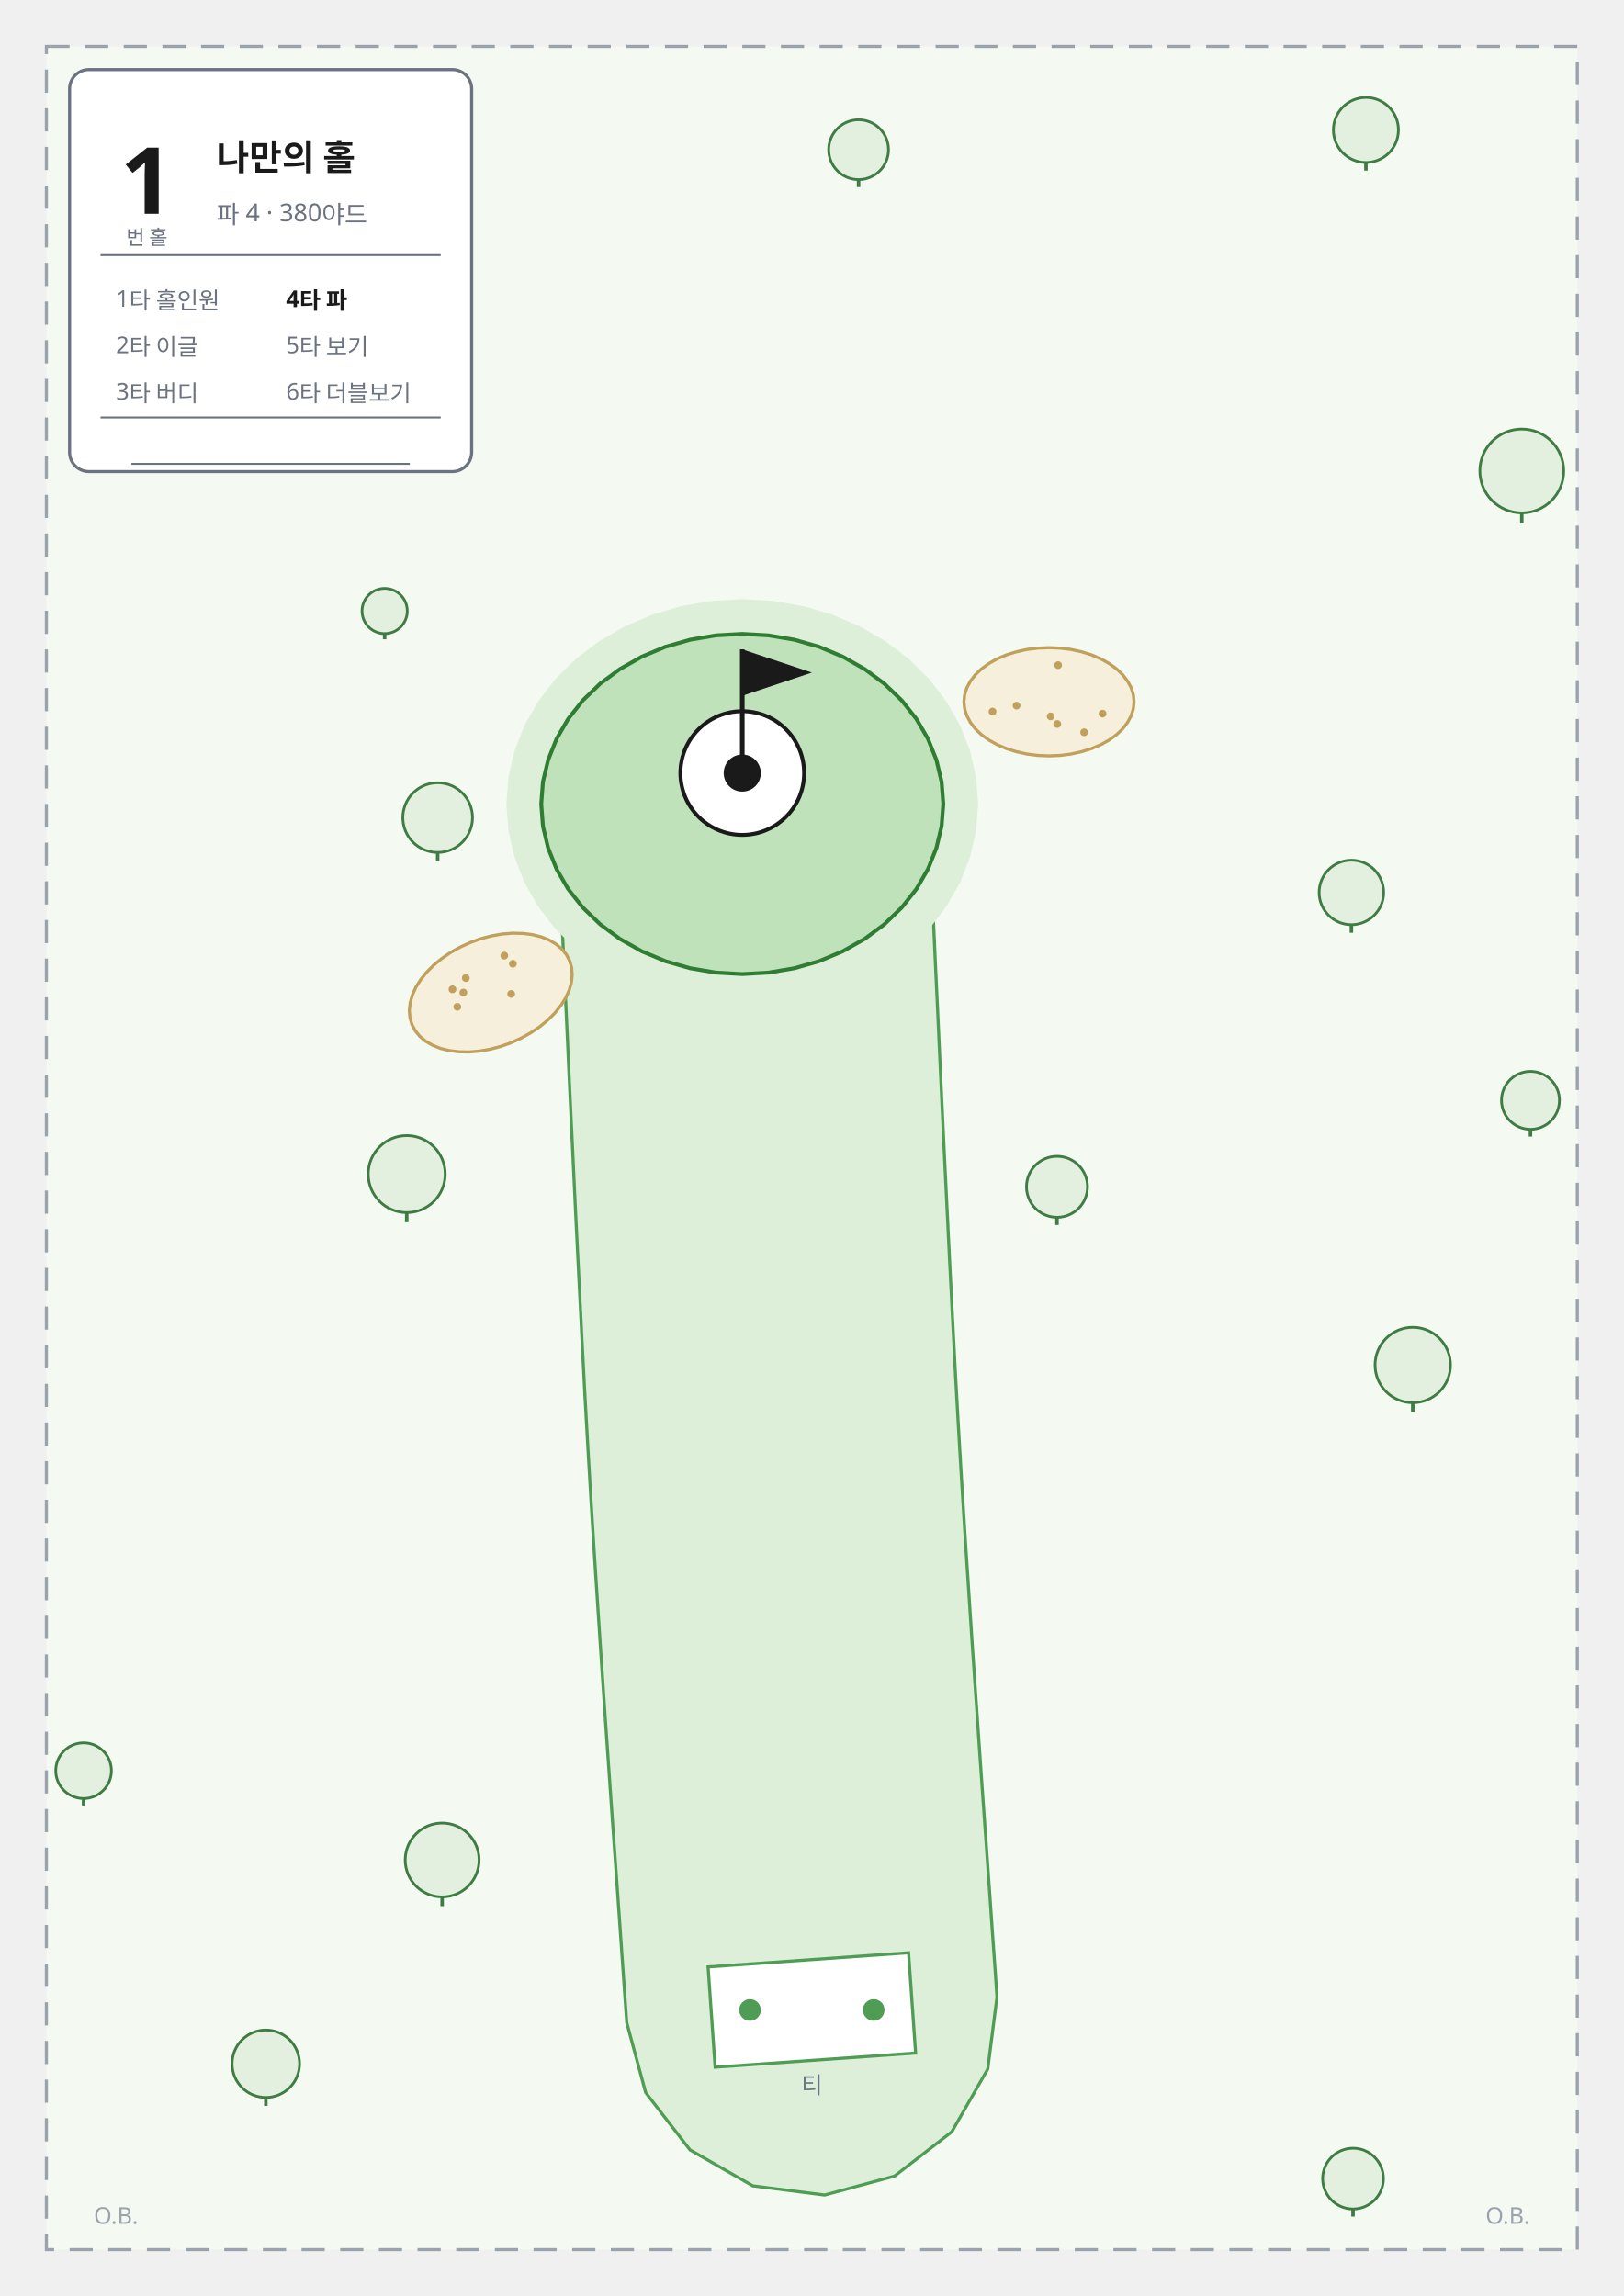
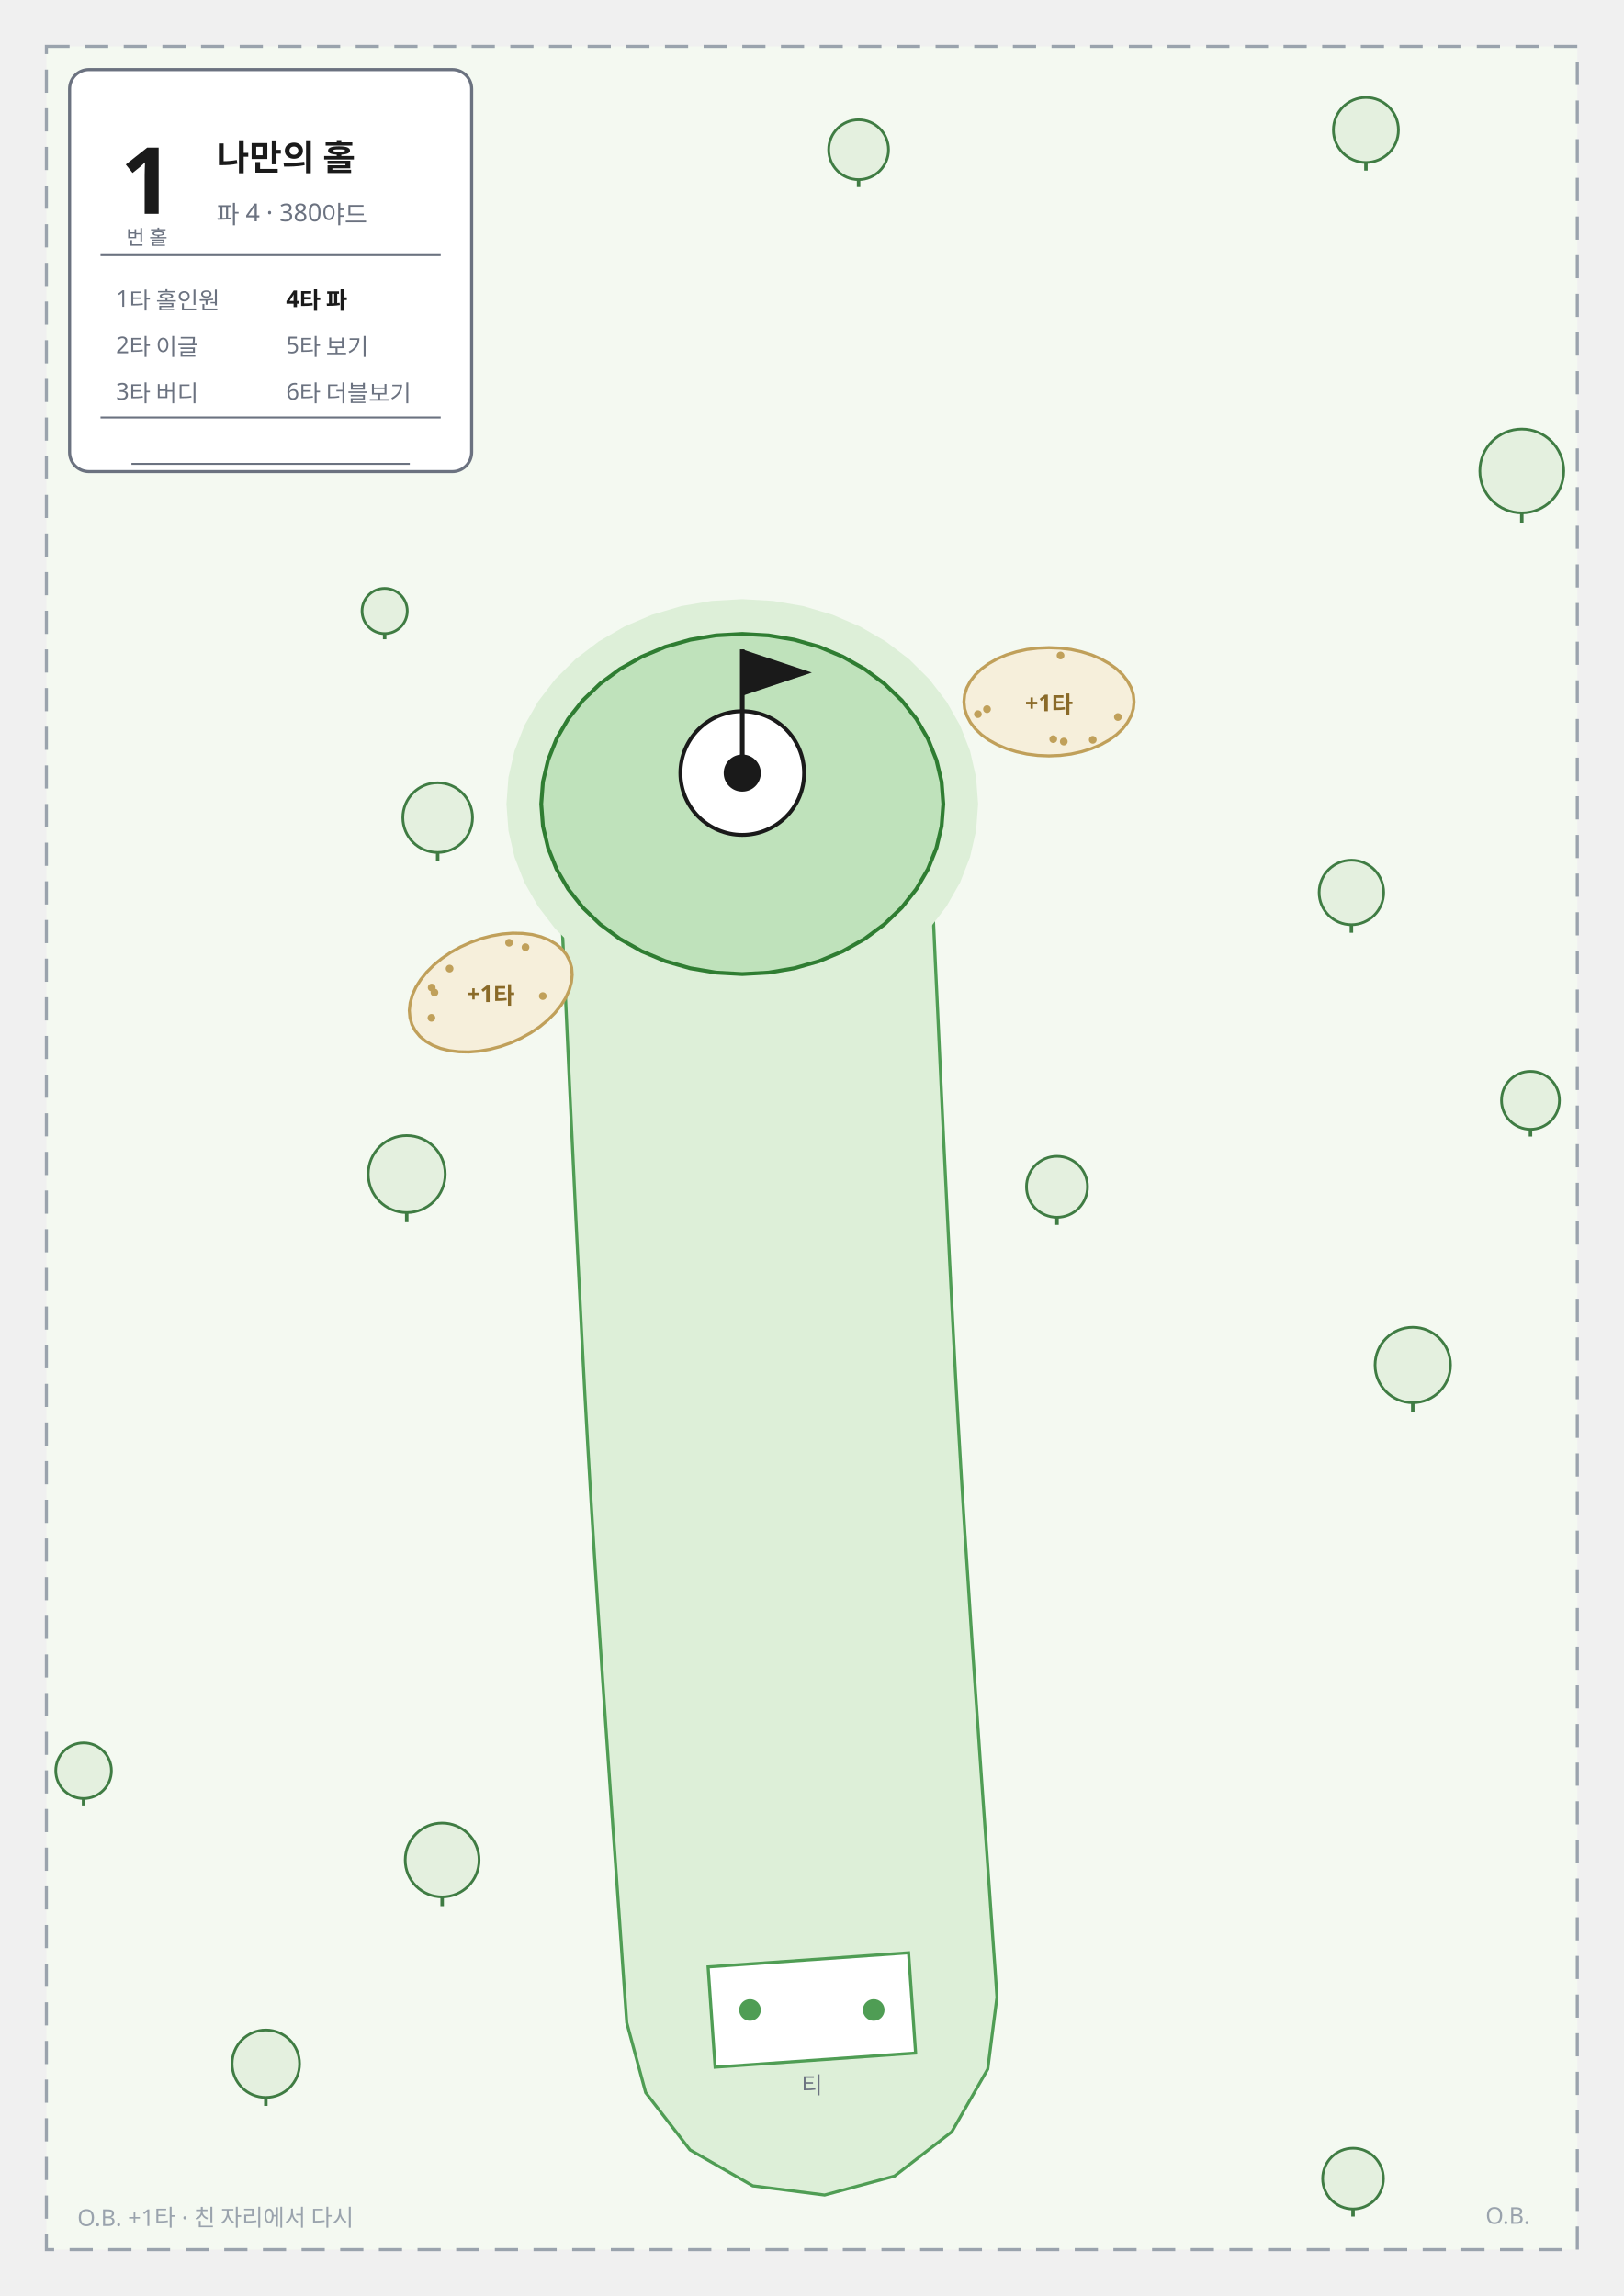
<svg xmlns="http://www.w3.org/2000/svg" width="210mm" height="297mm" viewBox="0 0 210 297" font-family="Noto Sans KR">
  <g id="pc-art" fill="#1a1a1a" stroke="none">
    <rect x="6" y="6" width="198" height="285" fill="#f4f9f1" stroke="#9aa3ad" stroke-width="0.4" stroke-dasharray="3 2" />
-     <text x="15" y="286.5" font-size="3" dominant-baseline="central" fill="#9aa3ad" text-anchor="middle">O.B.</text>
-     <text x="195" y="286.5" font-size="3" dominant-baseline="central" fill="#9aa3ad" text-anchor="middle">O.B.</text>
    <path d="M81.06 261.65 L80.81 258.12 L80.5 253.74 L80.14 248.59 L79.73 242.81 L79.28 236.51 L78.81 229.8 L78.32 222.8 L77.83 215.62 L77.35 208.37 L76.88 201.18 L76.44 194.14 L76.04 187.38 L75.65 180.49 L75.26 173.09 L74.87 165.34 L74.47 157.39 L74.09 149.39 L73.71 141.5 L73.36 133.87 L73.03 126.66 L72.72 120.02 L72.64 118.29 L74.04 109.03 L78.88 101.01 L86.42 95.46 L95.51 93.21 L104.77 94.61 L112.79 99.45 L118.34 106.99 L120.59 116.08 L120.67 117.82 L120.97 124.45 L121.31 131.65 L121.66 139.25 L122.03 147.1 L122.42 155.05 L122.81 162.94 L123.2 170.6 L123.58 177.88 L123.96 184.62 L124.35 191.22 L124.78 198.13 L125.25 205.22 L125.72 212.38 L126.21 219.5 L126.69 226.45 L127.16 233.13 L127.61 239.41 L128.02 245.19 L128.38 250.35 L128.7 254.78 L128.94 258.35 L127.75 267.64 L123.1 275.76 L115.69 281.49 L106.65 283.94 L97.36 282.75 L89.24 278.1 L83.51 270.69 Z" fill="#ddefd8" stroke="#4f9d54" stroke-width="0.4" />
    <path d="M126.5 104 L126.24 107.46 L125.46 110.86 L124.18 114.14 L122.41 117.25 L120.2 120.13 L117.57 122.74 L114.57 125.02 L111.25 126.95 L107.67 128.48 L103.89 129.6 L99.98 130.27 L96 130.5 L92.02 130.27 L88.11 129.6 L84.33 128.48 L80.75 126.95 L77.43 125.02 L74.43 122.74 L71.8 120.13 L69.59 117.25 L67.82 114.14 L66.54 110.86 L65.76 107.46 L65.5 104 L65.76 100.54 L66.54 97.14 L67.82 93.86 L69.59 90.75 L71.8 87.87 L74.43 85.26 L77.43 82.98 L80.75 81.05 L84.33 79.52 L88.11 78.4 L92.02 77.73 L96 77.5 L99.98 77.73 L103.89 78.4 L107.67 79.52 L111.25 81.05 L114.57 82.98 L117.57 85.26 L120.2 87.87 L122.41 90.75 L124.18 93.86 L125.46 97.14 L126.24 100.54 Z" fill="#ddefd8" stroke="none" />
    <path d="M122 104 L121.78 106.87 L121.11 109.69 L120.02 112.42 L118.52 115 L116.63 117.39 L114.38 119.56 L111.83 121.45 L109 123.05 L105.95 124.33 L102.73 125.25 L99.39 125.81 L96 126 L92.61 125.81 L89.27 125.25 L86.05 124.33 L83 123.05 L80.17 121.45 L77.62 119.56 L75.37 117.39 L73.48 115 L71.98 112.42 L70.89 109.69 L70.22 106.87 L70 104 L70.22 101.13 L70.89 98.31 L71.98 95.58 L73.48 93 L75.37 90.61 L77.62 88.44 L80.17 86.55 L83 84.95 L86.05 83.67 L89.27 82.75 L92.61 82.19 L96 82 L99.39 82.19 L102.73 82.75 L105.95 83.67 L109 84.95 L111.83 86.55 L114.38 88.44 L116.63 90.61 L118.52 93 L120.02 95.58 L121.11 98.31 L121.78 101.13 Z" fill="#bfe2bb" stroke="#2f7d32" stroke-width="0.5" />
    <path d="M73.67 124.28 L73.93 125.16 L74 126.1 L73.9 127.07 L73.62 128.07 L73.16 129.08 L72.54 130.07 L71.76 131.04 L70.84 131.96 L69.8 132.82 L68.64 133.6 L67.4 134.29 L66.09 134.89 L64.74 135.37 L63.37 135.73 L61.99 135.97 L60.64 136.08 L59.34 136.05 L58.11 135.9 L56.98 135.62 L55.95 135.21 L55.05 134.69 L54.3 134.06 L53.7 133.33 L53.27 132.52 L53.02 131.63 L52.94 130.7 L53.05 129.72 L53.33 128.72 L53.78 127.71 L54.41 126.72 L55.18 125.76 L56.1 124.84 L57.15 123.98 L58.3 123.19 L59.54 122.5 L60.85 121.91 L62.2 121.42 L63.58 121.06 L64.95 120.82 L66.3 120.71 L67.6 120.74 L68.83 120.89 L69.97 121.18 L70.99 121.58 L71.89 122.11 L72.64 122.74 L73.24 123.46 Z" fill="#f6efdb" stroke="#c0a05a" stroke-width="0.4" />
-     <circle cx="65.228" cy="123.615" r="0.5" fill="#c0a05a" stroke="none" />
-     <circle cx="59.93" cy="128.39" r="0.5" fill="#c0a05a" stroke="none" />
-     <circle cx="60.246" cy="126.516" r="0.5" fill="#c0a05a" stroke="none" />
-     <circle cx="59.145" cy="130.238" r="0.5" fill="#c0a05a" stroke="none" />
-     <circle cx="66.112" cy="128.573" r="0.5" fill="#c0a05a" stroke="none" />
-     <circle cx="58.518" cy="127.975" r="0.5" fill="#c0a05a" stroke="none" />
-     <circle cx="66.331" cy="124.664" r="0.5" fill="#c0a05a" stroke="none" />
+     <circle cx="65.84" cy="121.949" r="0.5" fill="#c0a05a" stroke="none" />
+     <circle cx="56.191" cy="128.384" r="0.5" fill="#c0a05a" stroke="none" />
+     <circle cx="58.148" cy="125.293" r="0.5" fill="#c0a05a" stroke="none" />
+     <circle cx="55.8" cy="131.662" r="0.5" fill="#c0a05a" stroke="none" />
+     <circle cx="70.201" cy="128.847" r="0.5" fill="#c0a05a" stroke="none" />
+     <circle cx="55.832" cy="127.747" r="0.5" fill="#c0a05a" stroke="none" />
+     <circle cx="67.967" cy="122.529" r="0.5" fill="#c0a05a" stroke="none" />
+     <text x="63.472" y="128.396" font-size="3" dominant-baseline="central" fill="#8a6a28" text-anchor="middle" font-weight="bold">+1타</text>
    <path d="M146.67 90.78 L146.58 91.69 L146.3 92.59 L145.83 93.46 L145.2 94.28 L144.4 95.04 L143.45 95.73 L142.37 96.33 L141.17 96.84 L139.88 97.24 L138.52 97.54 L137.11 97.72 L135.67 97.78 L134.23 97.72 L132.82 97.54 L131.46 97.24 L130.17 96.84 L128.97 96.33 L127.89 95.73 L126.94 95.04 L126.14 94.28 L125.51 93.46 L125.05 92.59 L124.76 91.69 L124.67 90.78 L124.76 89.86 L125.05 88.96 L125.51 88.1 L126.14 87.28 L126.94 86.52 L127.89 85.83 L128.97 85.22 L130.17 84.71 L131.46 84.31 L132.82 84.01 L134.23 83.84 L135.67 83.78 L137.11 83.84 L138.52 84.01 L139.88 84.31 L141.17 84.71 L142.37 85.22 L143.45 85.83 L144.4 86.52 L145.2 87.28 L145.83 88.1 L146.3 88.96 L146.58 89.86 Z" fill="#f6efdb" stroke="#c0a05a" stroke-width="0.4" />
-     <circle cx="140.216" cy="94.729" r="0.5" fill="#c0a05a" stroke="none" />
-     <circle cx="136.852" cy="86.039" r="0.5" fill="#c0a05a" stroke="none" />
-     <circle cx="135.886" cy="92.668" r="0.5" fill="#c0a05a" stroke="none" />
-     <circle cx="136.738" cy="93.652" r="0.5" fill="#c0a05a" stroke="none" />
-     <circle cx="128.37" cy="92.047" r="0.5" fill="#c0a05a" stroke="none" />
-     <circle cx="131.473" cy="91.279" r="0.5" fill="#c0a05a" stroke="none" />
-     <circle cx="142.602" cy="92.311" r="0.5" fill="#c0a05a" stroke="none" />
+     <circle cx="141.332" cy="95.7" r="0.5" fill="#c0a05a" stroke="none" />
+     <circle cx="137.163" cy="84.793" r="0.5" fill="#c0a05a" stroke="none" />
+     <circle cx="136.223" cy="95.614" r="0.5" fill="#c0a05a" stroke="none" />
+     <circle cx="137.582" cy="95.926" r="0.5" fill="#c0a05a" stroke="none" />
+     <circle cx="126.474" cy="92.376" r="0.5" fill="#c0a05a" stroke="none" />
+     <circle cx="127.652" cy="91.736" r="0.5" fill="#c0a05a" stroke="none" />
+     <circle cx="144.584" cy="92.75" r="0.5" fill="#c0a05a" stroke="none" />
+     <text x="135.671" y="90.776" font-size="3" dominant-baseline="central" fill="#8a6a28" text-anchor="middle" font-weight="bold">+1타</text>
    <line x1="174.782" y1="117.736" x2="174.782" y2="120.657" stroke="#3f7c43" stroke-width="0.45" />
    <circle cx="174.782" cy="115.442" r="4.172" fill="#e4f0df" stroke="#3f7c43" stroke-width="0.35" />
    <line x1="49.748" y1="80.644" x2="49.748" y2="82.691" stroke="#3f7c43" stroke-width="0.45" />
    <circle cx="49.748" cy="79.036" r="2.925" fill="#e4f0df" stroke="#3f7c43" stroke-width="0.35" />
    <line x1="57.186" y1="243.229" x2="57.186" y2="246.574" stroke="#3f7c43" stroke-width="0.45" />
    <circle cx="57.186" cy="240.601" r="4.778" fill="#e4f0df" stroke="#3f7c43" stroke-width="0.35" />
    <line x1="52.602" y1="154.612" x2="52.602" y2="158.098" stroke="#3f7c43" stroke-width="0.45" />
    <circle cx="52.602" cy="151.873" r="4.979" fill="#e4f0df" stroke="#3f7c43" stroke-width="0.35" />
    <line x1="10.81" y1="231.028" x2="10.81" y2="233.547" stroke="#3f7c43" stroke-width="0.45" />
    <circle cx="10.81" cy="229.049" r="3.599" fill="#e4f0df" stroke="#3f7c43" stroke-width="0.35" />
    <line x1="174.993" y1="283.975" x2="174.993" y2="286.726" stroke="#3f7c43" stroke-width="0.45" />
    <circle cx="174.993" cy="281.814" r="3.93" fill="#e4f0df" stroke="#3f7c43" stroke-width="0.35" />
    <line x1="197.942" y1="144.397" x2="197.942" y2="147.02" stroke="#3f7c43" stroke-width="0.45" />
    <circle cx="197.942" cy="142.336" r="3.747" fill="#e4f0df" stroke="#3f7c43" stroke-width="0.35" />
    <line x1="56.605" y1="108.243" x2="56.605" y2="111.397" stroke="#3f7c43" stroke-width="0.45" />
    <circle cx="56.605" cy="105.764" r="4.506" fill="#e4f0df" stroke="#3f7c43" stroke-width="0.35" />
    <line x1="196.819" y1="63.906" x2="196.819" y2="67.702" stroke="#3f7c43" stroke-width="0.45" />
    <circle cx="196.819" cy="60.923" r="5.423" fill="#e4f0df" stroke="#3f7c43" stroke-width="0.35" />
    <line x1="182.72" y1="179.254" x2="182.72" y2="182.668" stroke="#3f7c43" stroke-width="0.45" />
    <circle cx="182.72" cy="176.572" r="4.877" fill="#e4f0df" stroke="#3f7c43" stroke-width="0.35" />
    <line x1="176.659" y1="19.125" x2="176.659" y2="22.069" stroke="#3f7c43" stroke-width="0.45" />
    <circle cx="176.659" cy="16.813" r="4.205" fill="#e4f0df" stroke="#3f7c43" stroke-width="0.35" />
    <line x1="34.38" y1="269.353" x2="34.38" y2="272.407" stroke="#3f7c43" stroke-width="0.45" />
    <circle cx="34.38" cy="266.954" r="4.362" fill="#e4f0df" stroke="#3f7c43" stroke-width="0.35" />
    <line x1="136.706" y1="155.689" x2="136.706" y2="158.451" stroke="#3f7c43" stroke-width="0.45" />
    <circle cx="136.706" cy="153.519" r="3.946" fill="#e4f0df" stroke="#3f7c43" stroke-width="0.35" />
    <line x1="111.044" y1="21.492" x2="111.044" y2="24.201" stroke="#3f7c43" stroke-width="0.45" />
    <circle cx="111.044" cy="19.364" r="3.869" fill="#e4f0df" stroke="#3f7c43" stroke-width="0.35" />
+     <text x="10" y="286.5" font-size="3" dominant-baseline="central" fill="#9aa3ad" text-anchor="start">O.B. +1타 · 친 자리에서 다시</text>
+     <text x="195" y="286.5" font-size="3" dominant-baseline="central" fill="#9aa3ad" text-anchor="middle">O.B.</text>
    <path d="M92.49 267.4 L91.58 254.43 L117.51 252.6 L118.42 265.57 Z" fill="#ffffff" stroke="#4f9d54" stroke-width="0.4" />
    <circle cx="97" cy="260" r="1.4" fill="#4f9d54" stroke="none" />
    <circle cx="113" cy="260" r="1.4" fill="#4f9d54" stroke="none" />
    <text x="105" y="269.5" font-size="3" dominant-baseline="central" fill="#6b7280" text-anchor="middle">티</text>
    <circle cx="96" cy="100" r="8" fill="#ffffff" stroke="#1a1a1a" stroke-width="0.5" />
    <circle cx="96" cy="100" r="2.4" fill="#1a1a1a" stroke="none" />
    <line x1="96" y1="100" x2="96" y2="84" stroke="#1a1a1a" stroke-width="0.6" />
    <path d="M96 84 L105 87 L96 90 Z" fill="#1a1a1a" stroke="none" />
    <rect x="9" y="9" width="52" height="52" fill="#ffffff" stroke="#6b7280" stroke-width="0.4" rx="2.5" />
    <text x="19" y="23" font-size="12" dominant-baseline="central" text-anchor="middle" font-weight="bold">1</text>
    <text x="19" y="30.5" font-size="2.6" dominant-baseline="central" fill="#6b7280" text-anchor="middle">번 홀</text>
    <text x="28" y="20" font-size="4.6" dominant-baseline="central" text-anchor="start" font-weight="bold">나만의 홀</text>
    <text x="28" y="27.5" font-size="3.2" dominant-baseline="central" fill="#6b7280" text-anchor="start">파 4 · 380야드</text>
    <line x1="13" y1="33" x2="57" y2="33" stroke="#6b7280" stroke-width="0.25" />
    <line x1="13" y1="54" x2="57" y2="54" stroke="#6b7280" stroke-width="0.25" />
    <text x="15" y="38.5" font-size="3" dominant-baseline="central" text-anchor="start" fill="#6b7280">1타 홀인원</text>
    <text x="15" y="44.5" font-size="3" dominant-baseline="central" text-anchor="start" fill="#6b7280">2타 이글</text>
    <text x="15" y="50.5" font-size="3" dominant-baseline="central" text-anchor="start" fill="#6b7280">3타 버디</text>
    <text x="37" y="38.5" font-size="3" dominant-baseline="central" text-anchor="start" font-weight="bold" fill="#1a1a1a">4타 파</text>
    <text x="37" y="44.5" font-size="3" dominant-baseline="central" text-anchor="start" fill="#6b7280">5타 보기</text>
    <text x="37" y="50.5" font-size="3" dominant-baseline="central" text-anchor="start" fill="#6b7280">6타 더블보기</text>
    <line x1="17" y1="60" x2="53" y2="60" stroke="#6b7280" stroke-width="0.25" />
  </g>
  <g id="pc-slot" />
</svg>
